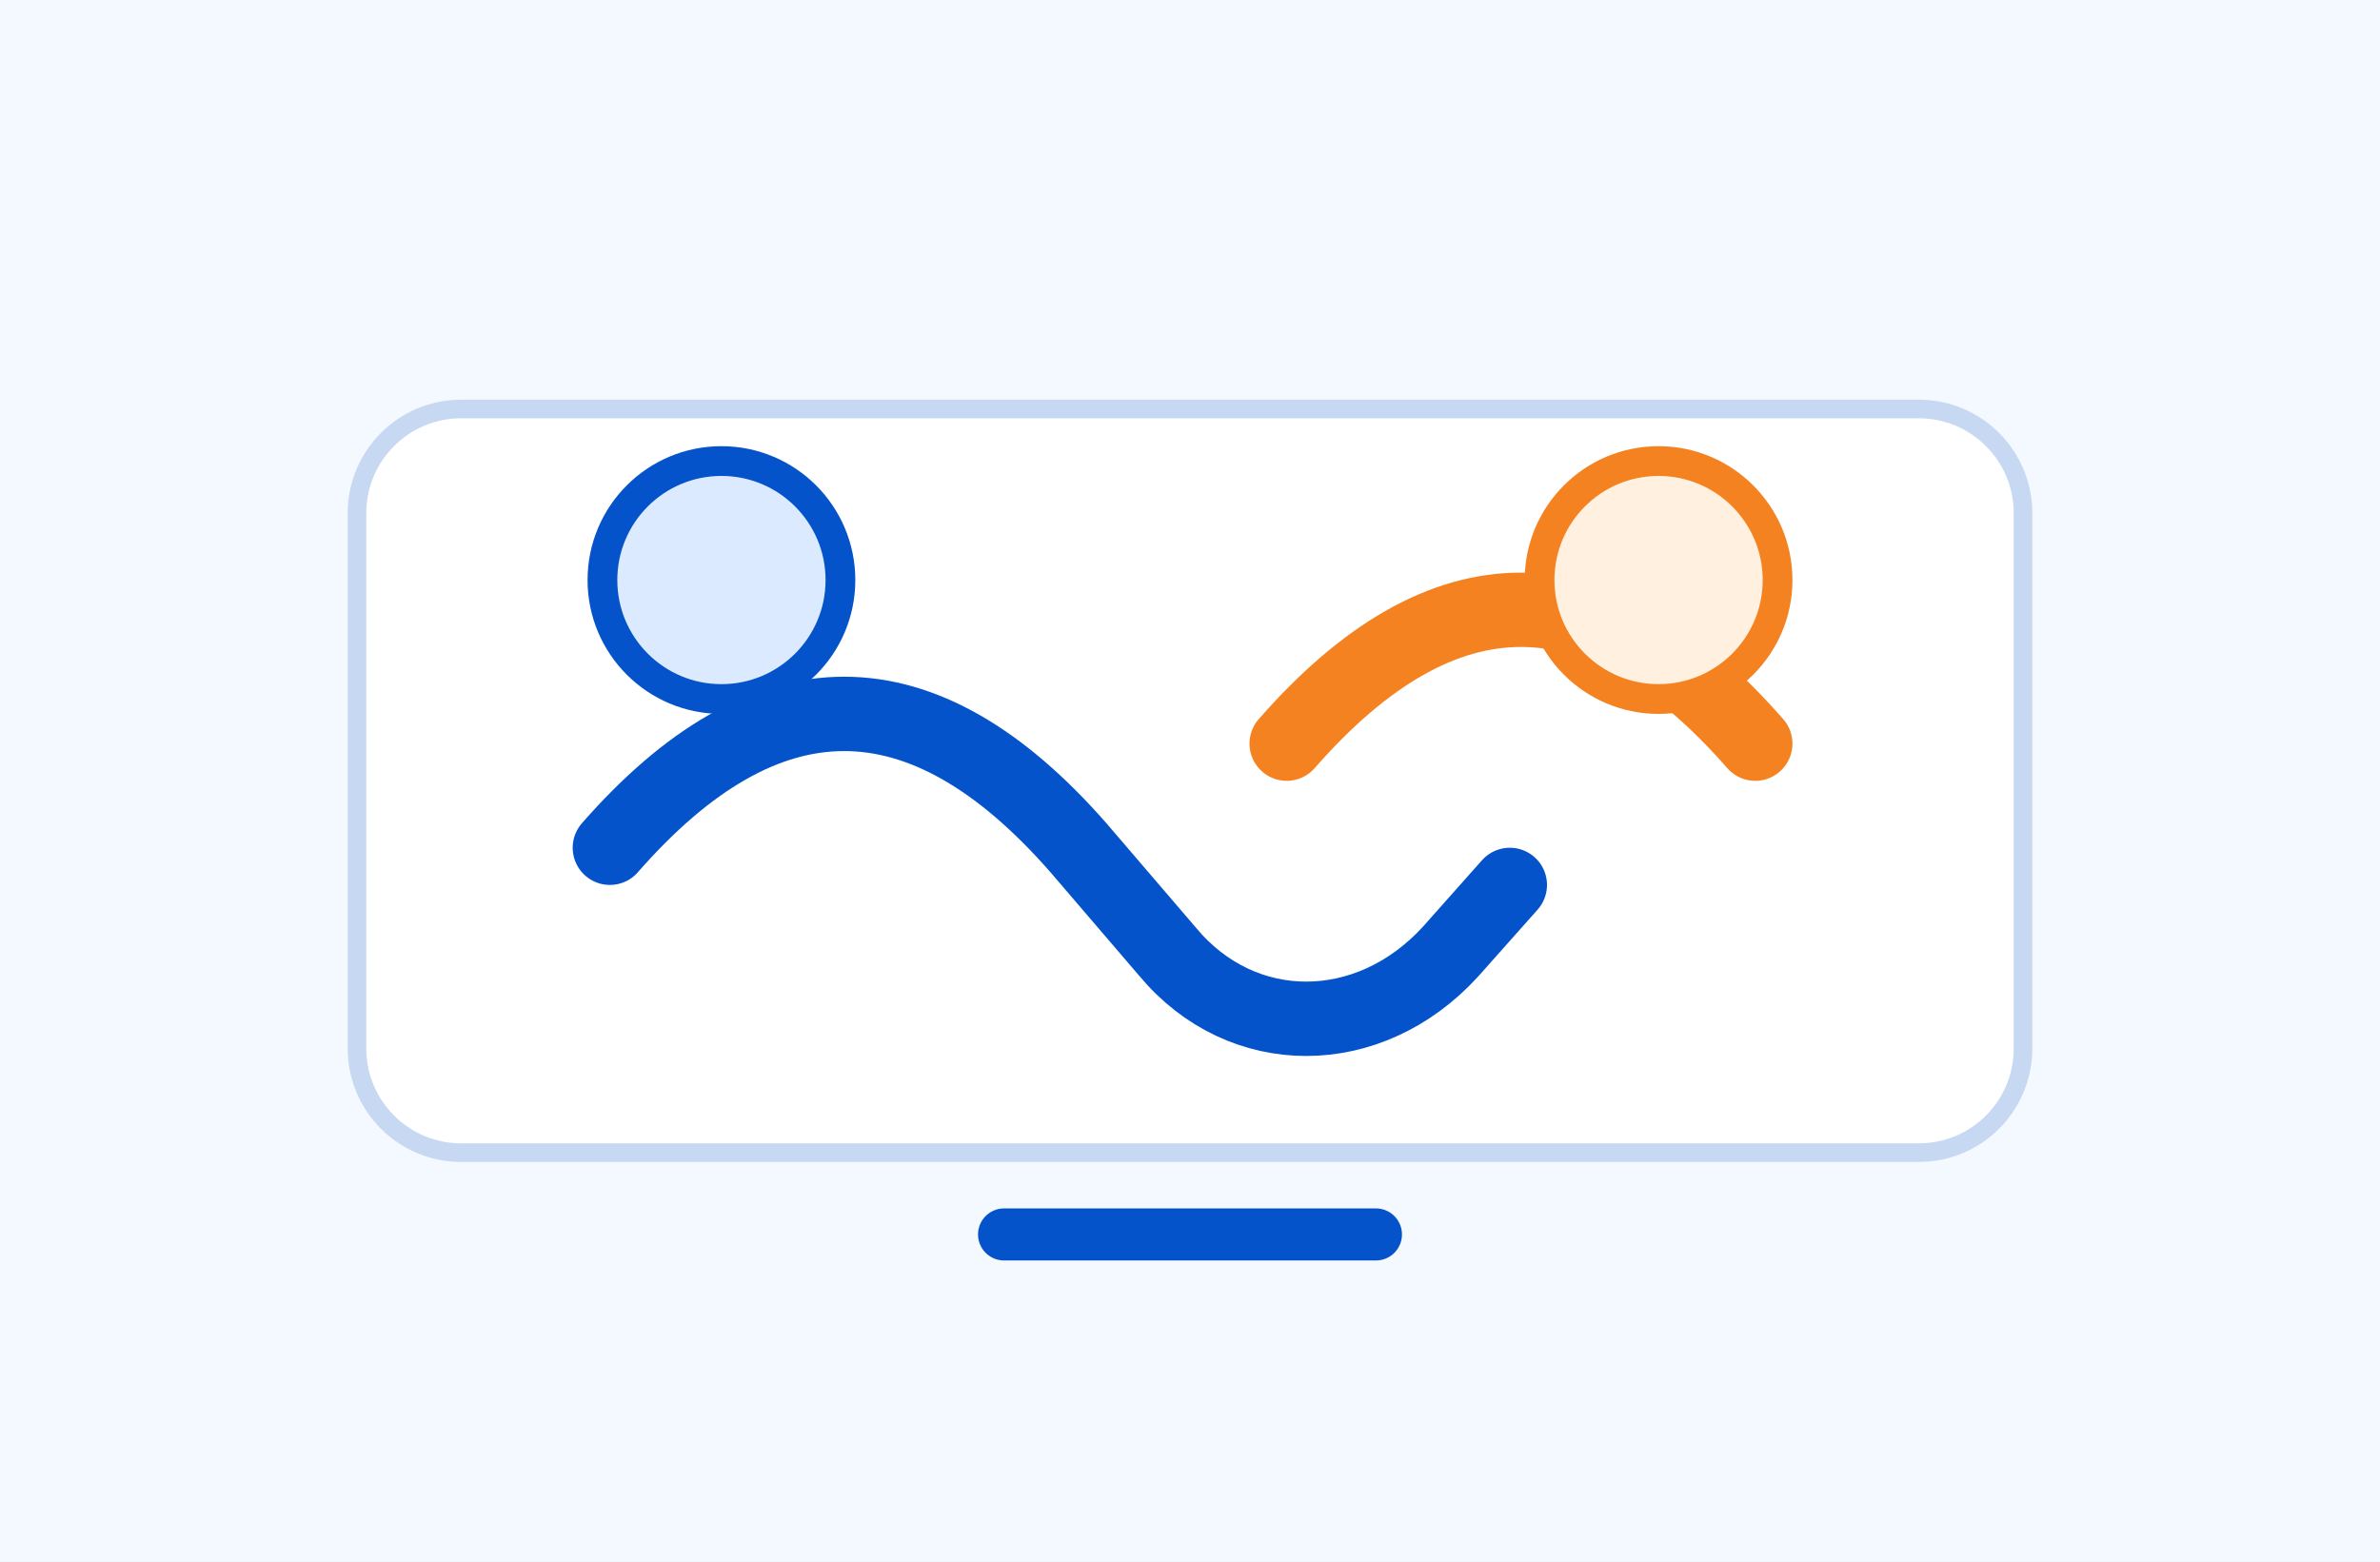
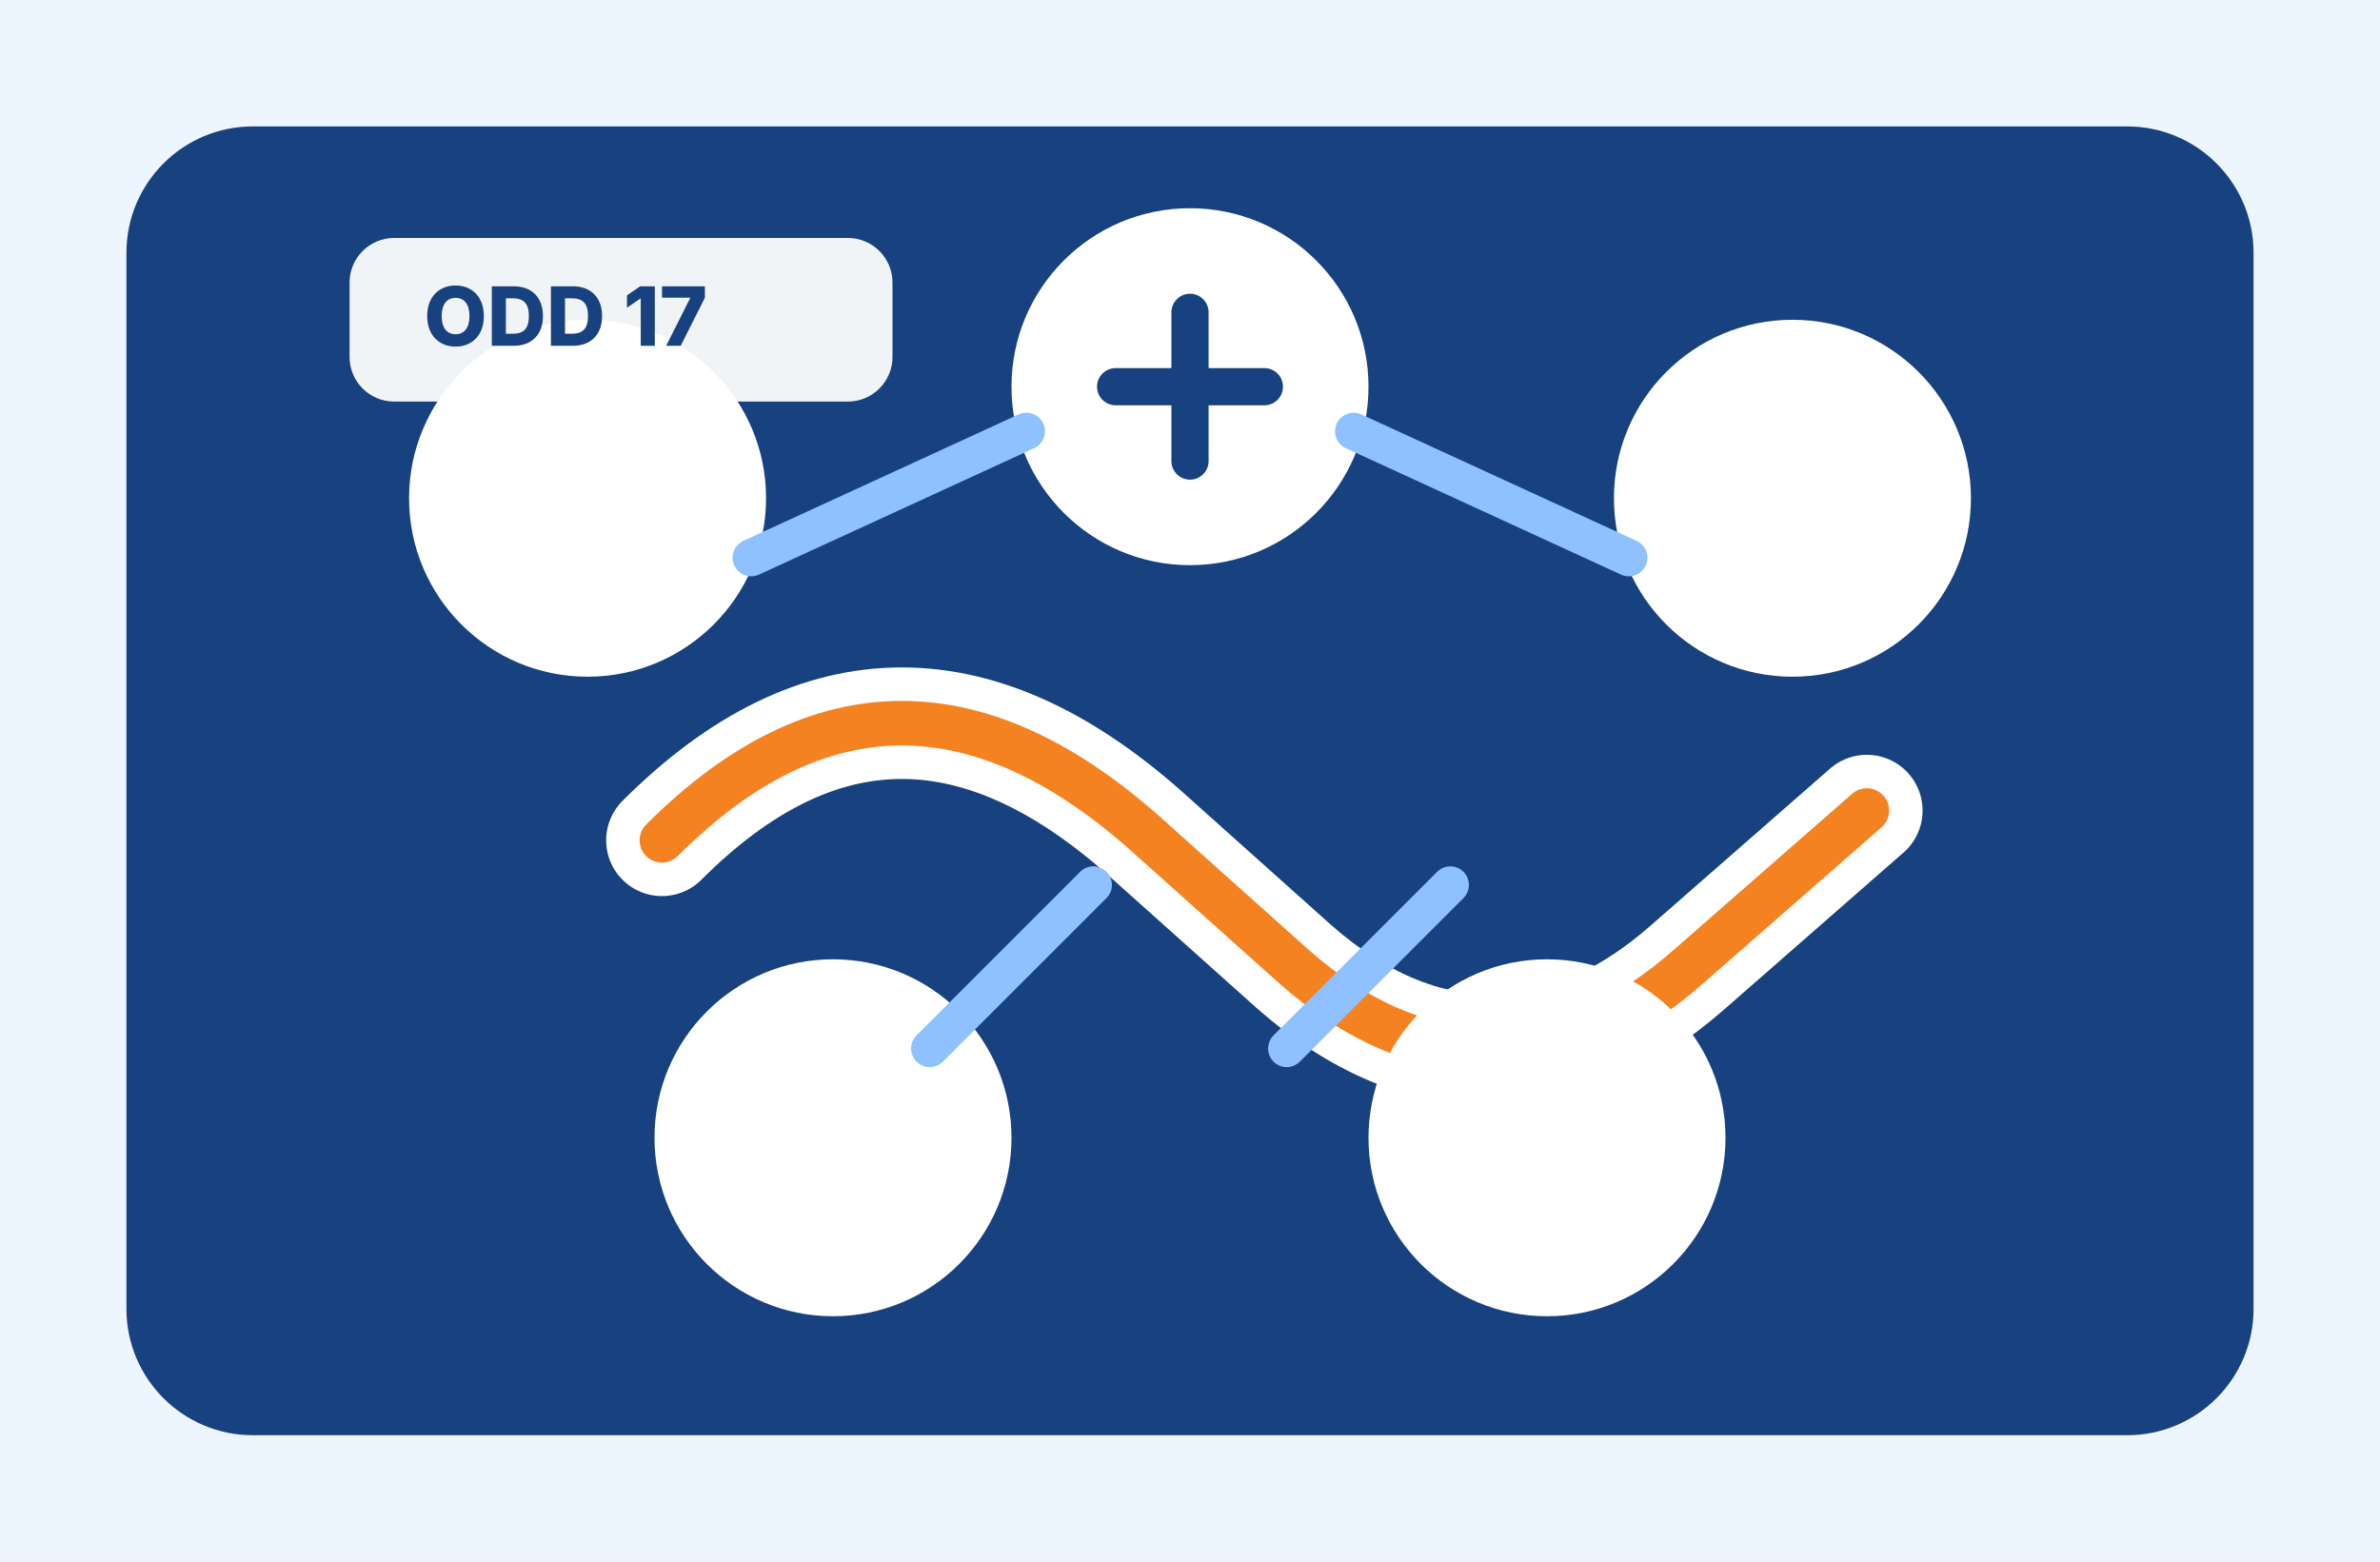
<svg xmlns="http://www.w3.org/2000/svg" viewBox="0 0 640 420" fill="none">
-   <rect width="640" height="420" fill="#f4f8ff" />
-   <rect x="96" y="110" width="448" height="200" rx="28" fill="#fff" stroke="#c7d8f2" stroke-width="5" />
-   <path d="M164 228c42-48 84-48 126 0l24 28c20 24 54 24 76 0l16-18" stroke="#0453cb" stroke-width="20" stroke-linecap="round" />
-   <path d="M346 200c42-48 84-48 126 0" stroke="#f58220" stroke-width="20" stroke-linecap="round" />
-   <circle cx="194" cy="156" r="32" fill="#dceaff" stroke="#0453cb" stroke-width="8" />
-   <circle cx="446" cy="156" r="32" fill="#fff0df" stroke="#f58220" stroke-width="8" />
-   <path d="M270 332h100" stroke="#0453cb" stroke-width="14" stroke-linecap="round" />
+   <rect width="640" height="420" fill="#edf5ff" />
+   <rect x="34" y="34" width="572" height="352" rx="34" fill="#17417f" />
+   <path d="M178 226c42-42 86-42 132 0l38 34c34 30 72 30 106 0l48-42" stroke="#fff" stroke-width="30" stroke-linecap="round" />
+   <path d="M178 226c42-42 86-42 132 0l38 34c34 30 72 30 106 0l48-42" stroke="#f58220" stroke-width="12" stroke-linecap="round" />
+   <circle cx="158" cy="134" r="48" fill="#fff" />
+   <circle cx="320" cy="104" r="48" fill="#fff" />
+   <circle cx="482" cy="134" r="48" fill="#fff" />
+   <circle cx="224" cy="306" r="48" fill="#fff" />
+   <circle cx="416" cy="306" r="48" fill="#fff" />
+   <path d="M202 150 276 116M364 116l74 34M250 282l44-44M390 238l-44 44" stroke="#8fc0ff" stroke-width="10" stroke-linecap="round" />
+   <rect x="94" y="64" width="146" height="44" rx="12" fill="#fff" opacity=".94" />
+   <text x="114" y="93" fill="#17417f" font-family="Inter, Arial, sans-serif" font-size="22" font-weight="800">ODD 17</text>
+   <path d="M300 104h40M320 84v40" stroke="#17417f" stroke-width="10" stroke-linecap="round" />
</svg>
